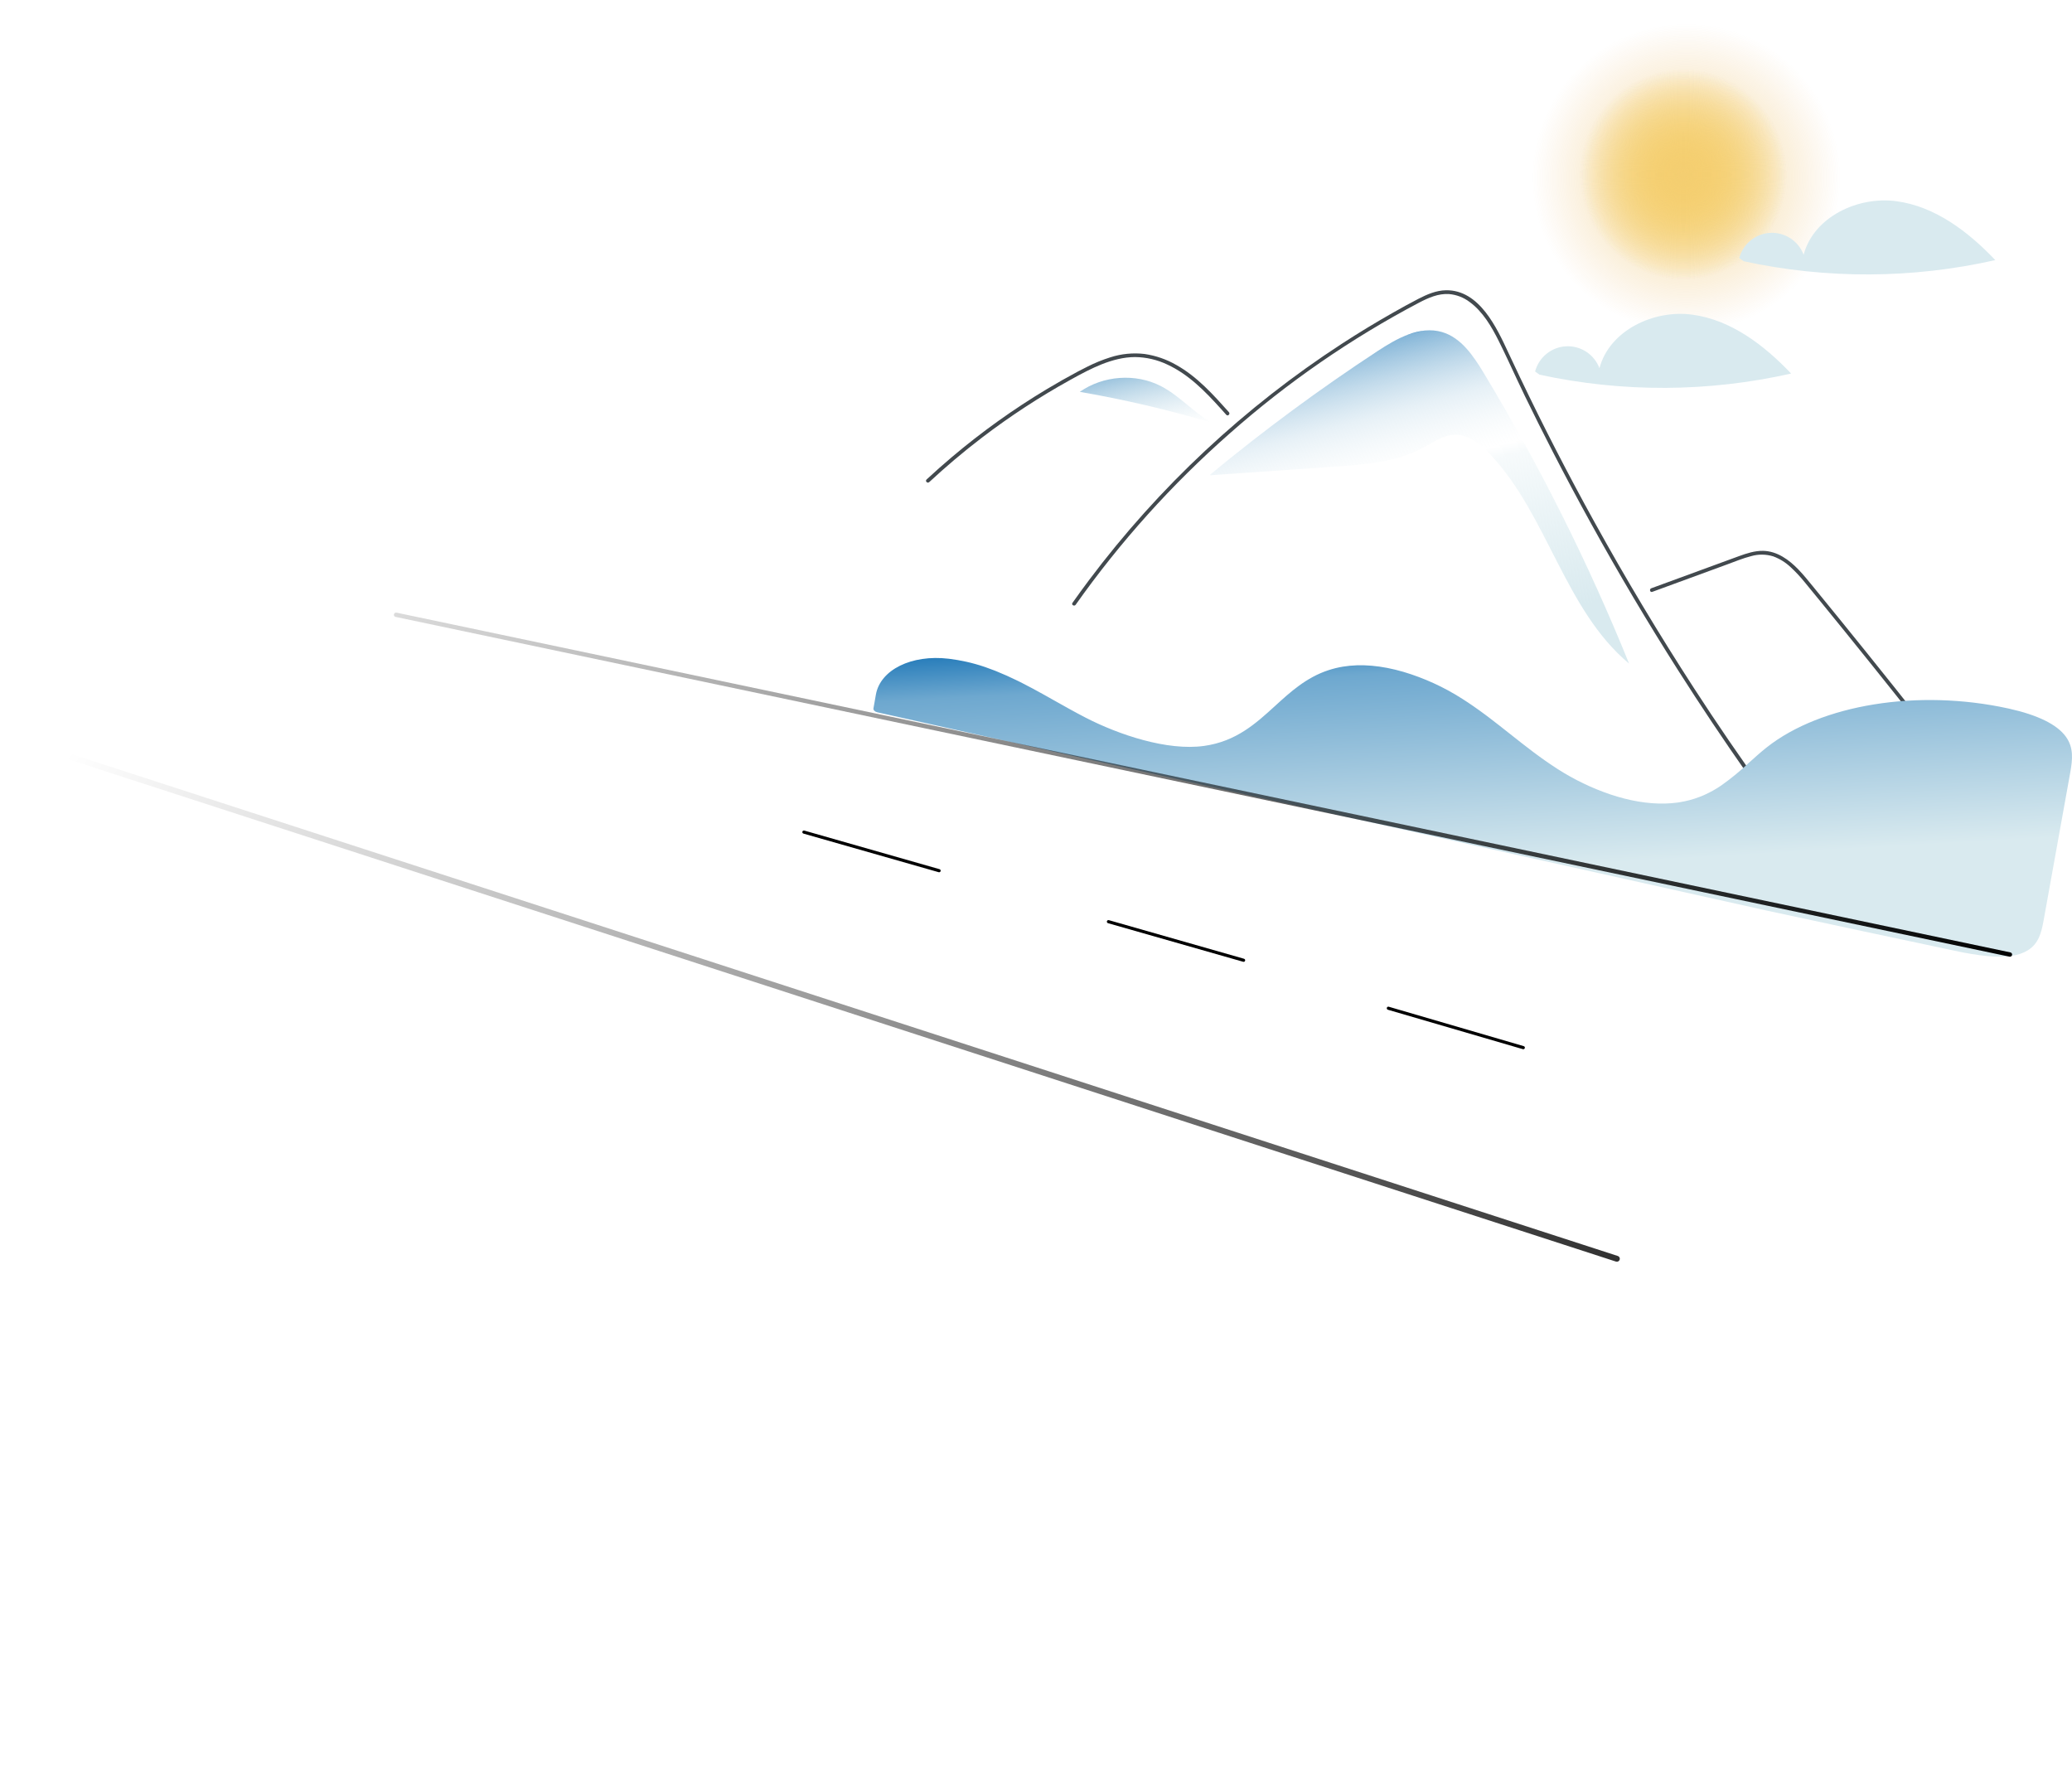
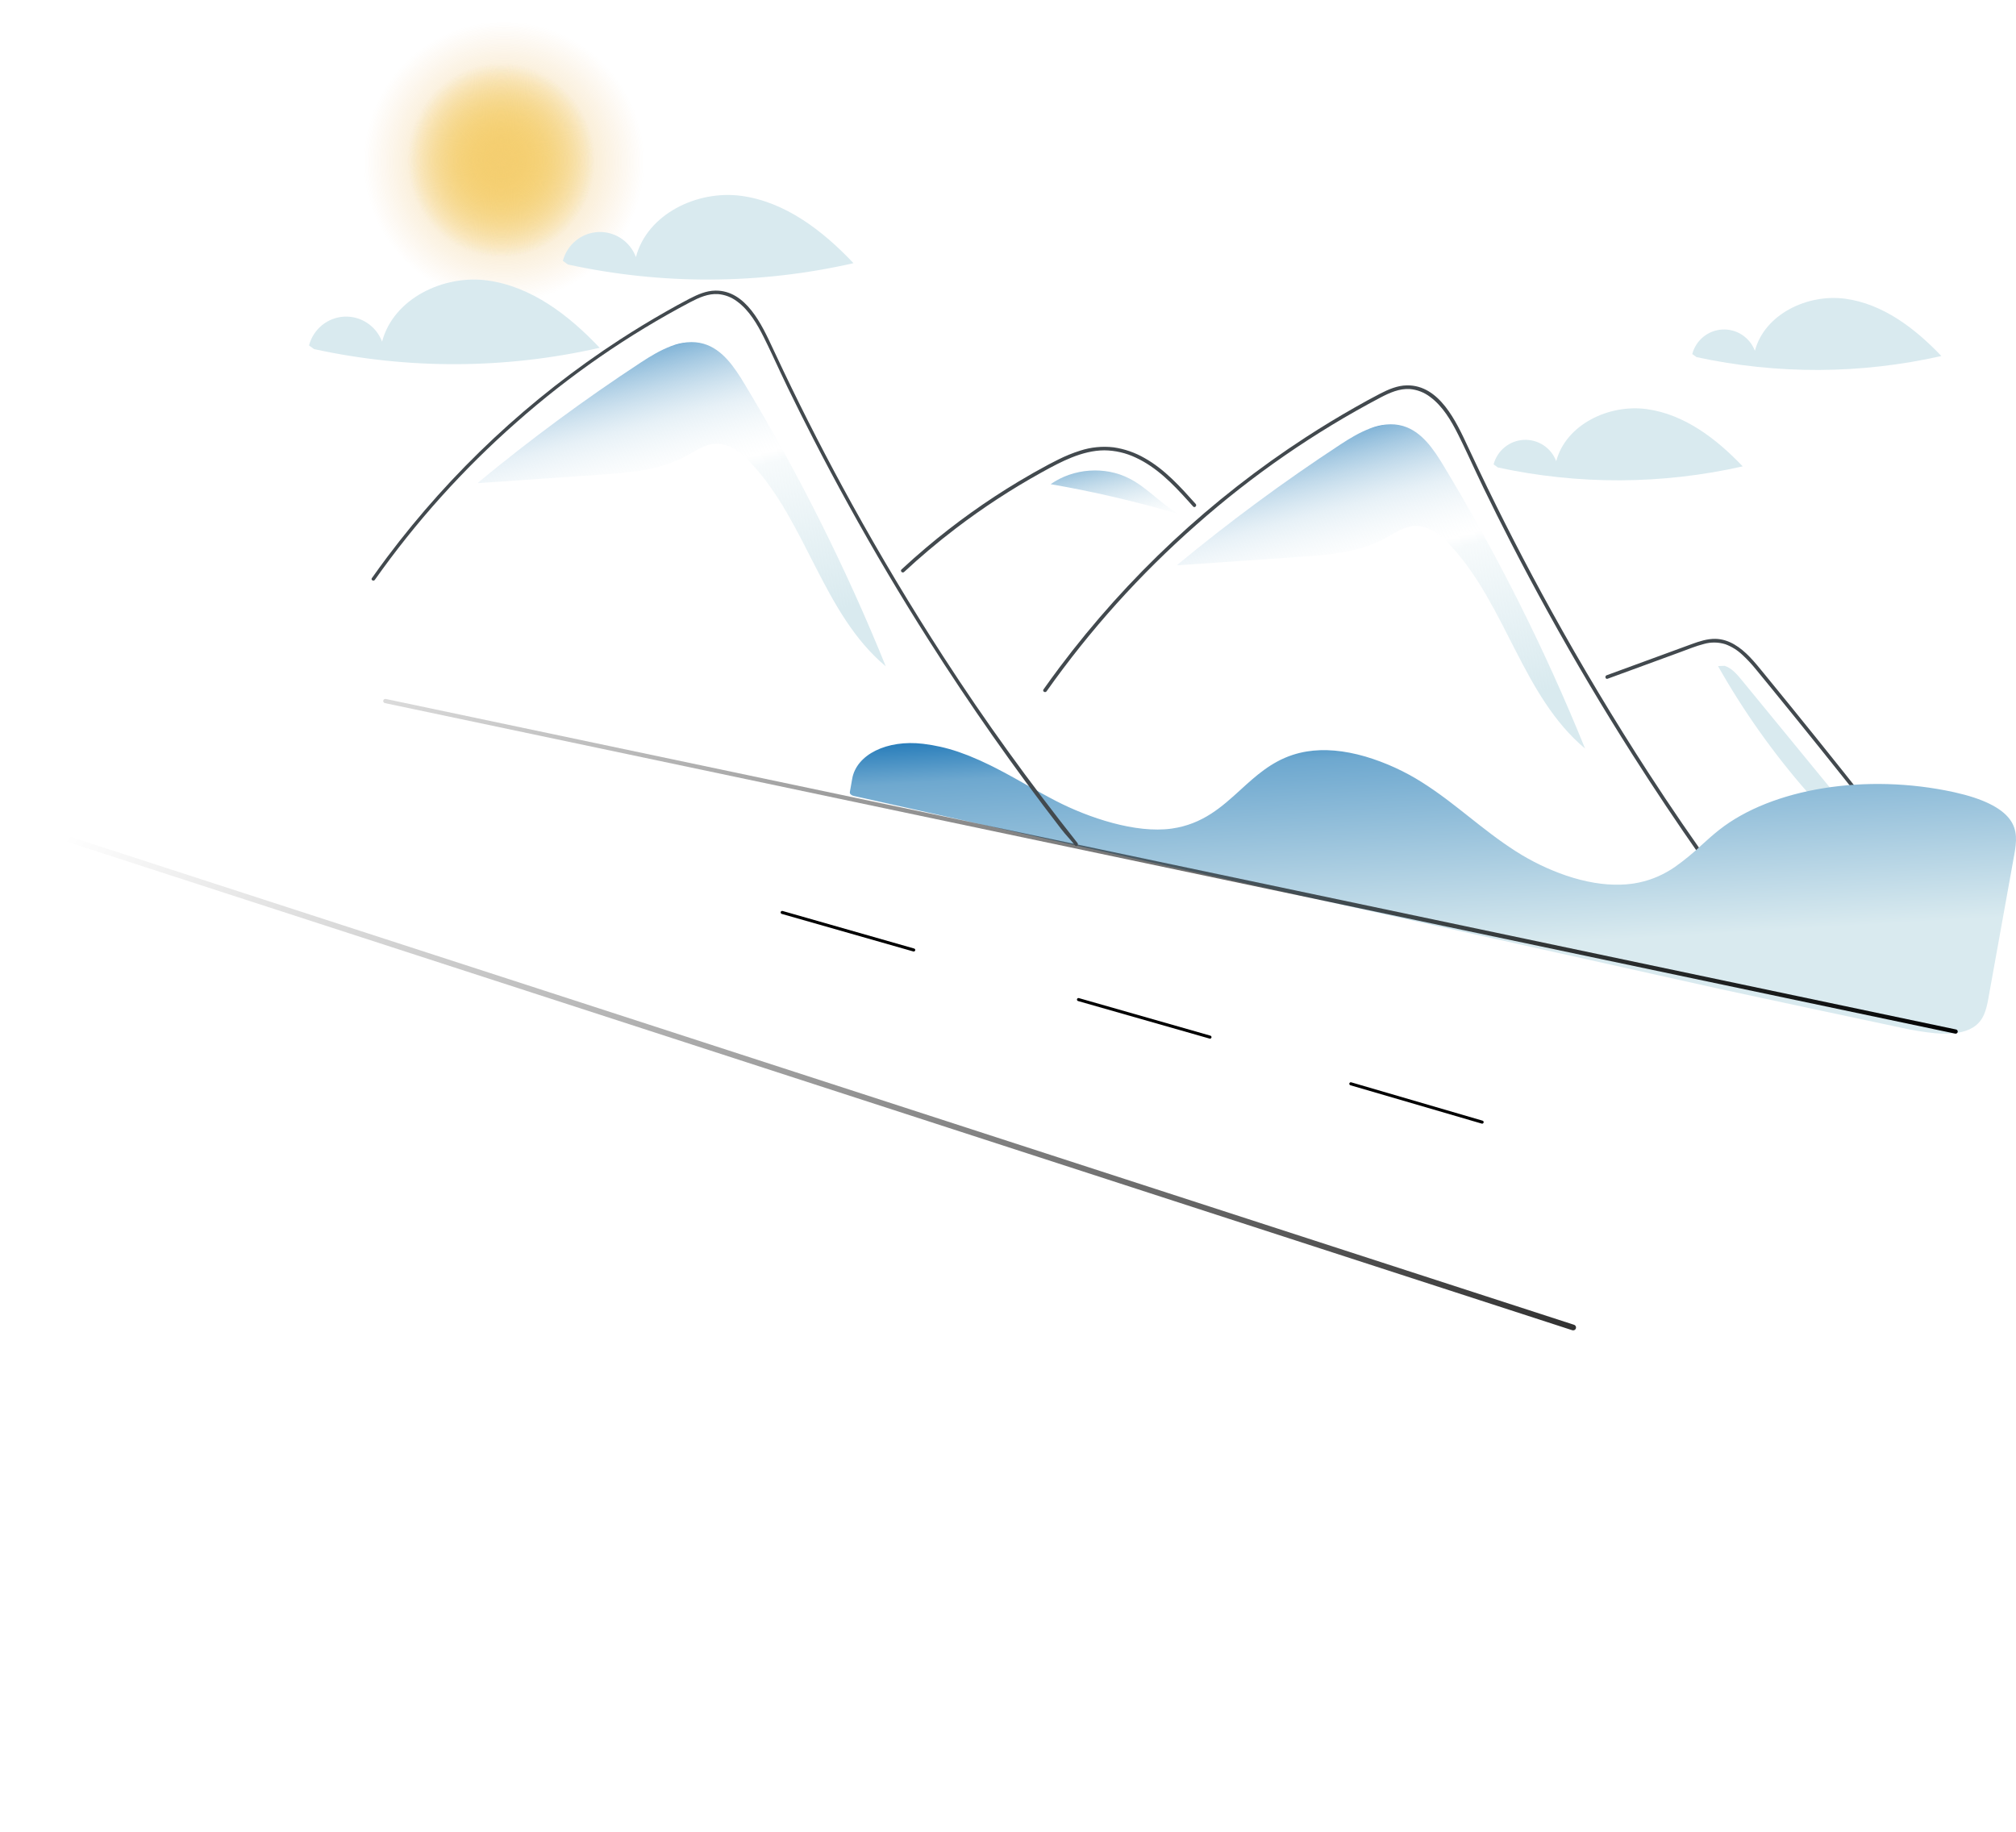
- <svg xmlns="http://www.w3.org/2000/svg" width="548" height="470" fill="none" viewBox="0 0 548 470">
-   <path fill="url(#a)" fill-opacity=".5" d="M446 94c25.957 0 47-21.043 47-47S471.957 0 446 0s-47 21.043-47 47 21.043 47 47 47Z" />
-   <path fill="url(#b)" d="M392.432 98.663c-2.738-4.536-5.982-9.38-11.063-10.86-5.885-1.716-11.929 1.692-17.056 5.054a496.915 496.915 0 0 0-44.231 32.646l.016.176 33.005-2.28c7.949-.55 16.171-1.174 23.195-4.941 2.666-1.43 5.264-3.339 8.285-3.472 3.753-.165 7.025 2.46 9.596 5.203 15.211 16.226 19.613 41.039 36.678 55.295a542.778 542.778 0 0 0-38.425-76.82Z" />
-   <path fill="#42494E" d="M485.931 236.29c-1.682-2.128-2.37-2.626-4.029-4.774a730.36 730.36 0 0 1-38.095-54.285 723.69 723.69 0 0 1-23.021-38.804 717.177 717.177 0 0 1-10.103-18.943 717.503 717.503 0 0 1-7.449-14.891 300.49 300.49 0 0 1-2.039-4.294c-1.581-3.377-3.132-6.77-4.798-10.101-1.898-3.797-4.209-7.777-7.694-10.327a10.49 10.49 0 0 0-5.469-2.109c-2.838-.183-5.456.99-7.917 2.272a254.82 254.82 0 0 0-50.113 34.618 261.18 261.18 0 0 0-40.713 45.272c-.36.515-1.211.023-.848-.495 1.43-2.026 2.889-4.03 4.376-6.013a262.517 262.517 0 0 1 66.974-62.579 258.832 258.832 0 0 1 13.274-8.062c2.272-1.288 4.553-2.56 6.873-3.754 2.275-1.17 4.69-2.222 7.289-2.262 8.843-.138 13.422 9.895 16.567 16.645a582.756 582.756 0 0 0 3.001 6.354 720.6 720.6 0 0 0 19.715 38.318 727.898 727.898 0 0 0 26.34 43.952c12.318 19.005 24.539 35.794 38.573 53.567.386.491-.305 1.193-.694.695ZM324.33 109.698c-.514-.573-1.024-1.147-1.541-1.721-4.078-4.517-8.454-8.983-14.054-11.573a20.356 20.356 0 0 0-8.542-1.983c-3.056.01-6.044.813-8.869 1.937a50.97 50.97 0 0 0-3.927 1.787c-1.47.741-2.913 1.531-4.35 2.328a191.2 191.2 0 0 0-23.174 15.13 185.337 185.337 0 0 0-7.462 5.993 191.99 191.99 0 0 0-6.657 5.898c-.465.429-1.159-.266-.694-.695a189.673 189.673 0 0 1 6.719-5.95 191.7 191.7 0 0 1 25.109-17.96 190.378 190.378 0 0 1 8.182-4.636 70.427 70.427 0 0 1 2.533-1.295 40.36 40.36 0 0 1 6.022-2.455 21.389 21.389 0 0 1 9.095-.895 23.65 23.65 0 0 1 8.391 2.908c5.499 3.078 9.763 7.839 13.913 12.484.419.472-.272 1.171-.694.698Z" />
-   <path fill="#42494E" d="m436.989 156.514 13.176-4.827 6.541-2.397c2.131-.78 4.256-1.669 6.458-2.228a10.165 10.165 0 0 1 5.846.075 13.47 13.47 0 0 1 4.559 2.831 37.139 37.139 0 0 1 3.74 4c1.424 1.715 2.827 3.448 4.237 5.174a2588.581 2588.581 0 0 1 51.361 65.021l2.057 2.695c.378.496 1.231.007.847-.497a2583.826 2583.826 0 0 0-56.33-71.288c-1.242-1.516-2.47-3.049-3.832-4.461-2.501-2.591-5.626-4.881-9.366-4.943-2.199-.036-4.328.663-6.371 1.403-2.202.798-4.4 1.612-6.599 2.418l-13.268 4.861-3.317 1.215c-.588.216-.334 1.166.261.948Z" />
-   <path fill="url(#c)" d="M307.004 102.09c-6.695-3.447-15.269-2.772-21.422 1.534a305.112 305.112 0 0 1 34.762 8.128c-4.742-2.784-8.451-7.145-13.34-9.662Z" />
-   <path fill="#000" d="M402.911 277.462a.415.415 0 0 1-.144-.016l-35.695-10.424a.41.41 0 0 1-.247-.199.412.412 0 0 1 .163-.563.412.412 0 0 1 .315-.034l35.696 10.423a.419.419 0 0 1 .295.443.415.415 0 0 1-.383.37Zm-73.968-23.11a.413.413 0 0 1-.144-.014l-35.758-10.209a.414.414 0 0 1 .227-.797l35.758 10.208a.416.416 0 0 1 .175.696.412.412 0 0 1-.258.116Zm-80.539-23.687a.39.39 0 0 1-.144-.015l-35.758-10.208a.414.414 0 0 1-.088-.761.412.412 0 0 1 .315-.037l35.758 10.208a.418.418 0 0 1 .298.441.416.416 0 0 1-.381.372Z" />
-   <path fill="url(#d)" d="M255.551 174.994a46.565 46.565 0 0 0-4.446-.77l-.215-.027c-9.795-1.162-18.065 2.914-19.236 9.484l-.208 1.189c-.13.752-.27 1.56-.437 2.454-.08.442.365.893 1.012 1.038l235.596 52.512c16.636 3.586 33.219 7.129 49.286 10.53a74.734 74.734 0 0 0 9.119 1.471c4.59.387 7.95-.123 10.274-1.56h.001c2.888-1.781 3.615-4.673 4.208-7.991 1.196-6.7 2.469-13.734 3.738-20.747 1.117-6.181 2.232-12.346 3.289-18.25.621-3.505.959-6.646-1.209-9.587-2.35-3.183-7.385-5.652-14.963-7.341a18.766 18.766 0 0 0-.275-.061c-23.771-5.197-49.405-1.068-63.785 10.274-1.656 1.306-3.249 2.744-4.789 4.135a66.643 66.643 0 0 1-7.268 5.961 28.165 28.165 0 0 1-4.48 2.507 4.7 4.7 0 0 1-.357.156c-.296.133-.602.257-.897.362a26.114 26.114 0 0 1-5.316 1.423l-.181.027a6.879 6.879 0 0 1-.431.061c-1.042.14-2.091.222-3.142.247-4.541.129-9.486-.699-14.697-2.463a63.835 63.835 0 0 1-13.684-6.597c-4.543-2.896-8.67-6.164-12.661-9.324a335.675 335.675 0 0 0-5.388-4.208c-.343-.26-.68-.515-1.022-.771-2.232-1.663-4.275-3.081-6.247-4.334a61.514 61.514 0 0 0-15.602-7.135c-5.823-1.688-11.185-2.148-15.932-1.371a25.45 25.45 0 0 0-3.887.95c-5.848 1.925-10.046 5.755-14.105 9.459-5.049 4.606-10.271 9.37-18.738 10.556-9.771 1.371-22.613-2.966-31.374-7.483-2.754-1.42-5.479-2.955-8.115-4.44a902.958 902.958 0 0 0-3.196-1.792 151.593 151.593 0 0 0-5.427-2.897l-.507-.257c-.283-.141-.565-.283-.854-.422a79.72 79.72 0 0 0-5.493-2.454l-.422-.171a73.453 73.453 0 0 0-2.431-.895l-.314-.109a45.997 45.997 0 0 0-4.792-1.339Z" />
-   <path fill="url(#e)" d="M531.595 253a.593.593 0 0 1-.119-.012l-426.85-89.851a.578.578 0 0 1-.442-.681.578.578 0 0 1 .68-.444l426.85 89.85a.576.576 0 0 1-.119 1.138Z" />
-   <path fill="url(#f)" d="M445.5 74c15.74 0 28.5-12.984 28.5-29s-12.76-29-28.5-29S417 28.984 417 45s12.76 29 28.5 29Z" />
-   <path fill="url(#g)" d="M445.5 74c15.74 0 28.5-12.984 28.5-29s-12.76-29-28.5-29S417 28.984 417 45s12.76 29 28.5 29Z" />
-   <path fill="#D9EAEF" d="M501.597 53.21c-10.237-1.386-21.924 4.157-24.577 14.158a8.96 8.96 0 0 0-3.472-4.338 8.933 8.933 0 0 0-10.538.542 8.955 8.955 0 0 0-3.01 4.67l1.172.842a153.924 153.924 0 0 0 66.54-.302c-7.121-7.496-15.878-14.185-26.115-15.571Zm-54 30c-10.237-1.386-21.924 4.157-24.577 14.158a8.96 8.96 0 0 0-3.472-4.338 8.933 8.933 0 0 0-10.538.542 8.955 8.955 0 0 0-3.01 4.67l1.172.842a153.924 153.924 0 0 0 66.54-.302c-7.121-7.496-15.878-14.185-26.115-15.572Z" />
-   <path fill="url(#h)" d="M427.943 333.589a.773.773 0 0 1-.556.029L.789 195.174a.783.783 0 0 1-.501-.981.776.776 0 0 1 .978-.502l426.598 138.445a.778.778 0 0 1 .079 1.453Z" />
+ <svg xmlns="http://www.w3.org/2000/svg" width="548" height="498" fill="none" viewBox="0 0 548 498">
+   <path fill="#D9EAEF" d="M473.45 184.88c-1.297-1.582-2.699-3.238-4.639-3.88l-1.811.072a205.686 205.686 0 0 0 54.717 62.663L473.45 184.88Z" />
+   <path fill="url(#a)" d="M392.432 126.663c-2.738-4.536-5.982-9.379-11.063-10.861-5.885-1.715-11.929 1.693-17.056 5.055a496.998 496.998 0 0 0-44.231 32.646l.016.176 33.005-2.28c7.949-.55 16.171-1.174 23.195-4.941 2.666-1.43 5.264-3.339 8.285-3.472 3.753-.165 7.025 2.46 9.596 5.203 15.211 16.226 19.613 41.039 36.678 55.295a542.804 542.804 0 0 0-38.425-76.821Z" />
+   <path fill="#42494E" d="M485.931 264.29c-1.682-2.128-2.37-2.626-4.029-4.774a730.36 730.36 0 0 1-38.095-54.285 723.69 723.69 0 0 1-23.021-38.804 717.177 717.177 0 0 1-10.103-18.943 717.503 717.503 0 0 1-7.449-14.891 300.49 300.49 0 0 1-2.039-4.294c-1.581-3.377-3.132-6.77-4.798-10.101-1.898-3.797-4.209-7.777-7.694-10.328a10.497 10.497 0 0 0-5.469-2.108c-2.838-.183-5.456.991-7.917 2.272a254.817 254.817 0 0 0-50.113 34.618 261.18 261.18 0 0 0-40.713 45.272c-.36.515-1.211.023-.848-.495 1.43-2.026 2.889-4.03 4.376-6.013a262.517 262.517 0 0 1 66.974-62.579 258.48 258.48 0 0 1 13.274-8.062c2.272-1.288 4.553-2.56 6.873-3.754 2.275-1.17 4.69-2.222 7.289-2.262 8.843-.137 13.422 9.895 16.567 16.645a593.571 593.571 0 0 0 3.001 6.354 720.88 720.88 0 0 0 19.715 38.318 727.898 727.898 0 0 0 26.34 43.952c12.318 19.005 24.539 35.794 38.573 53.567.386.491-.305 1.193-.694.695ZM324.33 137.698c-.514-.573-1.024-1.147-1.541-1.721-4.078-4.517-8.454-8.983-14.054-11.573a20.359 20.359 0 0 0-8.542-1.983c-3.056.01-6.044.813-8.869 1.937a51.165 51.165 0 0 0-3.927 1.787c-1.47.741-2.913 1.531-4.35 2.328a191.2 191.2 0 0 0-23.174 15.13 185.337 185.337 0 0 0-7.462 5.993 191.99 191.99 0 0 0-6.657 5.898c-.465.429-1.159-.266-.694-.695a189.673 189.673 0 0 1 6.719-5.95 191.7 191.7 0 0 1 25.109-17.96 190.92 190.92 0 0 1 8.182-4.636 70.101 70.101 0 0 1 2.533-1.295 40.36 40.36 0 0 1 6.022-2.455 21.38 21.38 0 0 1 9.095-.895 23.633 23.633 0 0 1 8.391 2.908c5.499 3.078 9.763 7.839 13.913 12.484.419.472-.272 1.171-.694.698Z" />
+   <path fill="#42494E" d="m436.989 184.514 13.176-4.827 6.541-2.397c2.131-.78 4.256-1.669 6.458-2.228a10.165 10.165 0 0 1 5.846.075 13.47 13.47 0 0 1 4.559 2.831 37.139 37.139 0 0 1 3.74 4c1.424 1.715 2.827 3.448 4.237 5.174a2588.581 2588.581 0 0 1 51.361 65.021l2.057 2.695c.378.496 1.231.007.847-.497a2583.826 2583.826 0 0 0-56.33-71.288c-1.242-1.516-2.47-3.049-3.832-4.461-2.501-2.591-5.626-4.881-9.366-4.943-2.199-.036-4.328.663-6.371 1.403-2.202.798-4.4 1.612-6.599 2.418l-13.268 4.861-3.317 1.215c-.588.216-.334 1.166.261.948Z" />
+   <path fill="url(#b)" d="M307.004 130.09c-6.695-3.447-15.269-2.772-21.422 1.534a305.112 305.112 0 0 1 34.762 8.128c-4.742-2.784-8.451-7.145-13.34-9.662Z" />
+   <path fill="#000" d="M402.911 305.462a.415.415 0 0 1-.144-.016l-35.695-10.424a.41.41 0 0 1-.247-.199.412.412 0 0 1 .163-.563.412.412 0 0 1 .315-.034l35.696 10.423a.419.419 0 0 1 .295.443.415.415 0 0 1-.383.37Zm-73.968-23.11a.413.413 0 0 1-.144-.014l-35.758-10.209a.414.414 0 0 1 .227-.797l35.758 10.208a.416.416 0 0 1 .175.696.412.412 0 0 1-.258.116Zm-80.539-23.687a.39.39 0 0 1-.144-.015l-35.758-10.208a.414.414 0 0 1-.088-.761.412.412 0 0 1 .315-.037l35.758 10.208a.418.418 0 0 1 .298.441.416.416 0 0 1-.381.372Z" />
+   <path fill="url(#c)" d="M255.551 202.994a46.565 46.565 0 0 0-4.446-.77l-.215-.027c-9.795-1.162-18.065 2.914-19.236 9.484l-.208 1.189c-.13.752-.27 1.56-.437 2.454-.08.442.365.893 1.012 1.038l235.596 52.512c16.636 3.586 33.219 7.129 49.286 10.53a74.734 74.734 0 0 0 9.119 1.471c4.59.387 7.95-.123 10.274-1.56h.001c2.888-1.781 3.615-4.673 4.208-7.991 1.196-6.7 2.469-13.734 3.738-20.747 1.117-6.181 2.232-12.346 3.289-18.25.621-3.505.959-6.646-1.209-9.587-2.35-3.183-7.385-5.652-14.963-7.341a18.766 18.766 0 0 0-.275-.061c-23.771-5.197-49.405-1.068-63.785 10.274-1.656 1.306-3.249 2.744-4.789 4.135a66.643 66.643 0 0 1-7.268 5.961 28.165 28.165 0 0 1-4.48 2.507 4.7 4.7 0 0 1-.357.156c-.296.133-.602.257-.897.362a26.114 26.114 0 0 1-5.316 1.423l-.181.027a6.879 6.879 0 0 1-.431.061c-1.042.14-2.091.222-3.142.247-4.541.129-9.486-.699-14.697-2.463a63.835 63.835 0 0 1-13.684-6.597c-4.543-2.896-8.67-6.164-12.661-9.324a335.675 335.675 0 0 0-5.388-4.208c-.343-.26-.68-.515-1.022-.771-2.232-1.663-4.275-3.081-6.247-4.334a61.514 61.514 0 0 0-15.602-7.135c-5.823-1.688-11.185-2.148-15.932-1.371a25.45 25.45 0 0 0-3.887.95c-5.848 1.925-10.046 5.755-14.105 9.459-5.049 4.606-10.271 9.37-18.738 10.556-9.771 1.371-22.613-2.966-31.374-7.483-2.754-1.42-5.479-2.955-8.115-4.44a902.958 902.958 0 0 0-3.196-1.792 151.593 151.593 0 0 0-5.427-2.897l-.507-.257c-.283-.141-.565-.283-.854-.422a79.72 79.72 0 0 0-5.493-2.454l-.422-.171a73.453 73.453 0 0 0-2.431-.895l-.314-.109a45.997 45.997 0 0 0-4.792-1.339Z" />
+   <path fill="url(#d)" d="M531.595 281a.593.593 0 0 1-.119-.012l-426.85-89.851a.578.578 0 0 1-.442-.681.578.578 0 0 1 .68-.444l426.85 89.85a.576.576 0 0 1-.119 1.138Z" />
+   <path fill="#D9EAEF" d="M501.597 81.21c-10.237-1.386-21.924 4.157-24.577 14.158a8.96 8.96 0 0 0-3.472-4.338 8.933 8.933 0 0 0-10.538.542 8.955 8.955 0 0 0-3.01 4.67l1.172.842a153.924 153.924 0 0 0 66.54-.302c-7.121-7.496-15.878-14.185-26.115-15.572Zm-54 30.001c-10.237-1.387-21.924 4.156-24.577 14.157a8.962 8.962 0 0 0-3.472-4.338 8.933 8.933 0 0 0-10.538.542 8.952 8.952 0 0 0-3.01 4.671l1.172.841a153.924 153.924 0 0 0 66.54-.302c-7.121-7.496-15.878-14.185-26.115-15.571Z" />
+   <path fill="url(#e)" d="M427.943 361.589a.773.773 0 0 1-.556.029L.789 223.174a.783.783 0 0 1-.501-.981.776.776 0 0 1 .978-.502l426.598 138.445a.778.778 0 0 1 .079 1.453Z" />
+   <path fill="url(#f)" fill-opacity=".5" d="M137 88c24.301 0 44-19.7 44-44S161.301 0 137 0 93 19.7 93 44s19.699 44 44 44Z" />
+   <path fill="url(#g)" d="M202.35 104.32c-2.738-4.537-5.982-9.38-11.063-10.861-5.885-1.716-11.929 1.692-17.056 5.055A496.873 496.873 0 0 0 130 131.159l.015.176 33.006-2.28c7.949-.549 16.171-1.174 23.195-4.941 2.666-1.429 5.264-3.339 8.285-3.472 3.753-.165 7.025 2.46 9.596 5.203 15.211 16.226 19.613 41.04 36.678 55.295a542.792 542.792 0 0 0-38.425-76.82Z" />
+   <path fill="#42494E" d="M292.237 229.838c-1.59-2.011-2.239-2.483-3.807-4.513a690.673 690.673 0 0 1-35.999-51.327 685.081 685.081 0 0 1-21.753-36.689 677.846 677.846 0 0 1-9.547-17.911 684 684 0 0 1-7.039-14.079 283.774 283.774 0 0 1-1.927-4.061c-1.494-3.193-2.96-6.401-4.534-9.55-1.793-3.59-3.977-7.353-7.27-9.765a9.909 9.909 0 0 0-5.168-1.993c-2.682-.174-5.156.936-7.481 2.148a240.838 240.838 0 0 0-47.355 32.731 246.973 246.973 0 0 0-38.473 42.805c-.34.487-1.144.022-.801-.468a248.13 248.13 0 0 1 4.135-5.685 248.147 248.147 0 0 1 63.288-59.17 244.649 244.649 0 0 1 12.544-7.622c2.146-1.218 4.302-2.42 6.495-3.549 2.149-1.106 4.431-2.102 6.887-2.139 8.356-.13 12.683 9.356 15.655 15.738a567.584 567.584 0 0 0 2.836 6.008 681.416 681.416 0 0 0 18.63 36.23 688.185 688.185 0 0 0 24.89 41.556c11.64 17.97 23.188 33.844 36.45 50.648.365.465-.288 1.129-.656.657Z" />
+   <path fill="url(#h)" d="M136.5 70c14.636 0 26.5-12.312 26.5-27.5S151.136 15 136.5 15 110 27.312 110 42.5 121.864 70 136.5 70Z" />
+   <path fill="url(#i)" d="M136.5 70c14.636 0 26.5-12.312 26.5-27.5S151.136 15 136.5 15 110 27.312 110 42.5 121.864 70 136.5 70Z" />
+   <path fill="#D9EAEF" d="M201.532 53.247c-11.944-1.628-25.579 4.885-28.675 16.636a10.509 10.509 0 0 0-4.05-5.097 10.368 10.368 0 0 0-6.251-1.706c-2.21.114-4.327.935-6.044 2.343A10.537 10.537 0 0 0 153 70.912l1.367.987A178.337 178.337 0 0 0 232 71.546c-8.308-8.809-18.525-16.669-30.468-18.298Zm-69 23c-11.944-1.628-25.579 4.885-28.675 16.636a10.509 10.509 0 0 0-4.05-5.097 10.365 10.365 0 0 0-12.296.636A10.538 10.538 0 0 0 84 93.912l1.367.987A178.33 178.33 0 0 0 163 94.546c-8.308-8.809-18.525-16.669-30.468-18.298Z" />
  <defs>
-     <linearGradient id="b" x1="375.47" x2="396.672" y1="87.344" y2="168" gradientUnits="userSpaceOnUse">
+     <linearGradient id="a" x1="375.47" x2="396.672" y1="115.344" y2="196" gradientUnits="userSpaceOnUse">
      <stop stop-color="#0467B0" />
      <stop offset=".005" stop-color="#4992C5" stop-opacity=".674" />
      <stop offset=".229" stop-color="#A2C8DF" stop-opacity=".261" />
      <stop offset=".417" stop-color="#D9EAEF" stop-opacity="0" />
      <stop offset=".454" stop-color="#D9EAEF" stop-opacity=".227" />
      <stop offset=".974" stop-color="#D9EAEF" />
    </linearGradient>
-     <linearGradient id="c" x1="303.173" x2="310.173" y1="87.5" y2="118.5" gradientUnits="userSpaceOnUse">
+     <linearGradient id="b" x1="303.173" x2="310.173" y1="115.5" y2="146.5" gradientUnits="userSpaceOnUse">
      <stop stop-color="#0467B0" />
      <stop offset="0" stop-color="#3686BF" />
      <stop offset=".197" stop-color="#73ABD1" />
      <stop offset=".879" stop-color="#D9EAEF" stop-opacity="0" />
    </linearGradient>
-     <linearGradient id="d" x1="385.732" x2="389.751" y1="160.1" y2="230.261" gradientUnits="userSpaceOnUse">
+     <linearGradient id="c" x1="385.732" x2="389.751" y1="188.1" y2="258.261" gradientUnits="userSpaceOnUse">
      <stop stop-color="#0467B0" />
      <stop offset=".239" stop-color="#6EA8CF" />
      <stop offset="1" stop-color="#D9EAEF" />
    </linearGradient>
-     <linearGradient id="e" x1="531.872" x2="31.457" y1="278.11" y2="152.26" gradientUnits="userSpaceOnUse">
+     <linearGradient id="d" x1="531.872" x2="31.457" y1="306.11" y2="180.26" gradientUnits="userSpaceOnUse">
      <stop />
      <stop offset="1" stop-opacity="0" />
    </linearGradient>
-     <linearGradient id="h" x1="428.045" x2="0" y1="512.232" y2="226.237" gradientUnits="userSpaceOnUse">
+     <linearGradient id="e" x1="428.045" x2="0" y1="540.232" y2="254.237" gradientUnits="userSpaceOnUse">
      <stop />
      <stop offset="1" stop-opacity="0" />
    </linearGradient>
-     <radialGradient id="a" cx="0" cy="0" r="1" gradientTransform="rotate(87.358 198.39 257.03) scale(40.7767)" gradientUnits="userSpaceOnUse">
+     <linearGradient id="g" x1="185.388" x2="206.59" y1="93" y2="173.656" gradientUnits="userSpaceOnUse">
+       <stop stop-color="#0467B0" />
+       <stop offset=".005" stop-color="#4992C5" stop-opacity=".674" />
+       <stop offset=".229" stop-color="#A2C8DF" stop-opacity=".261" />
+       <stop offset=".417" stop-color="#D9EAEF" stop-opacity="0" />
+       <stop offset=".454" stop-color="#D9EAEF" stop-opacity=".227" />
+       <stop offset=".974" stop-color="#D9EAEF" />
+     </linearGradient>
+     <radialGradient id="f" cx="0" cy="0" r="1" gradientTransform="rotate(87.358 45.461 93.734) scale(38.1739)" gradientUnits="userSpaceOnUse">
      <stop stop-color="#EEC004" />
      <stop offset="1" stop-color="#E2983A" stop-opacity="0" />
    </radialGradient>
-     <radialGradient id="f" cx="0" cy="0" r="1" gradientTransform="matrix(.3051 27.84773 -27.36776 .29984 445.195 46.152)" gradientUnits="userSpaceOnUse">
+     <radialGradient id="h" cx="0" cy="0" r="1" gradientTransform="matrix(.28346 26.40738 -25.44733 .27316 136.216 43.594)" gradientUnits="userSpaceOnUse">
      <stop stop-color="#F8CE67" />
      <stop offset="1" stop-color="#F4CE71" stop-opacity="0" />
      <stop offset="1" stop-color="#F4CE71" stop-opacity="0" />
    </radialGradient>
-     <radialGradient id="g" cx="0" cy="0" r="1" gradientTransform="matrix(.3051 27.84773 -27.36776 .29984 445.195 46.152)" gradientUnits="userSpaceOnUse">
+     <radialGradient id="i" cx="0" cy="0" r="1" gradientTransform="matrix(.28346 26.40738 -25.44733 .27316 136.216 43.594)" gradientUnits="userSpaceOnUse">
      <stop stop-color="#F4CE71" />
      <stop offset="1" stop-color="#F4CE71" stop-opacity="0" />
      <stop offset="1" stop-color="#F4CE71" stop-opacity="0" />
    </radialGradient>
  </defs>
</svg>
